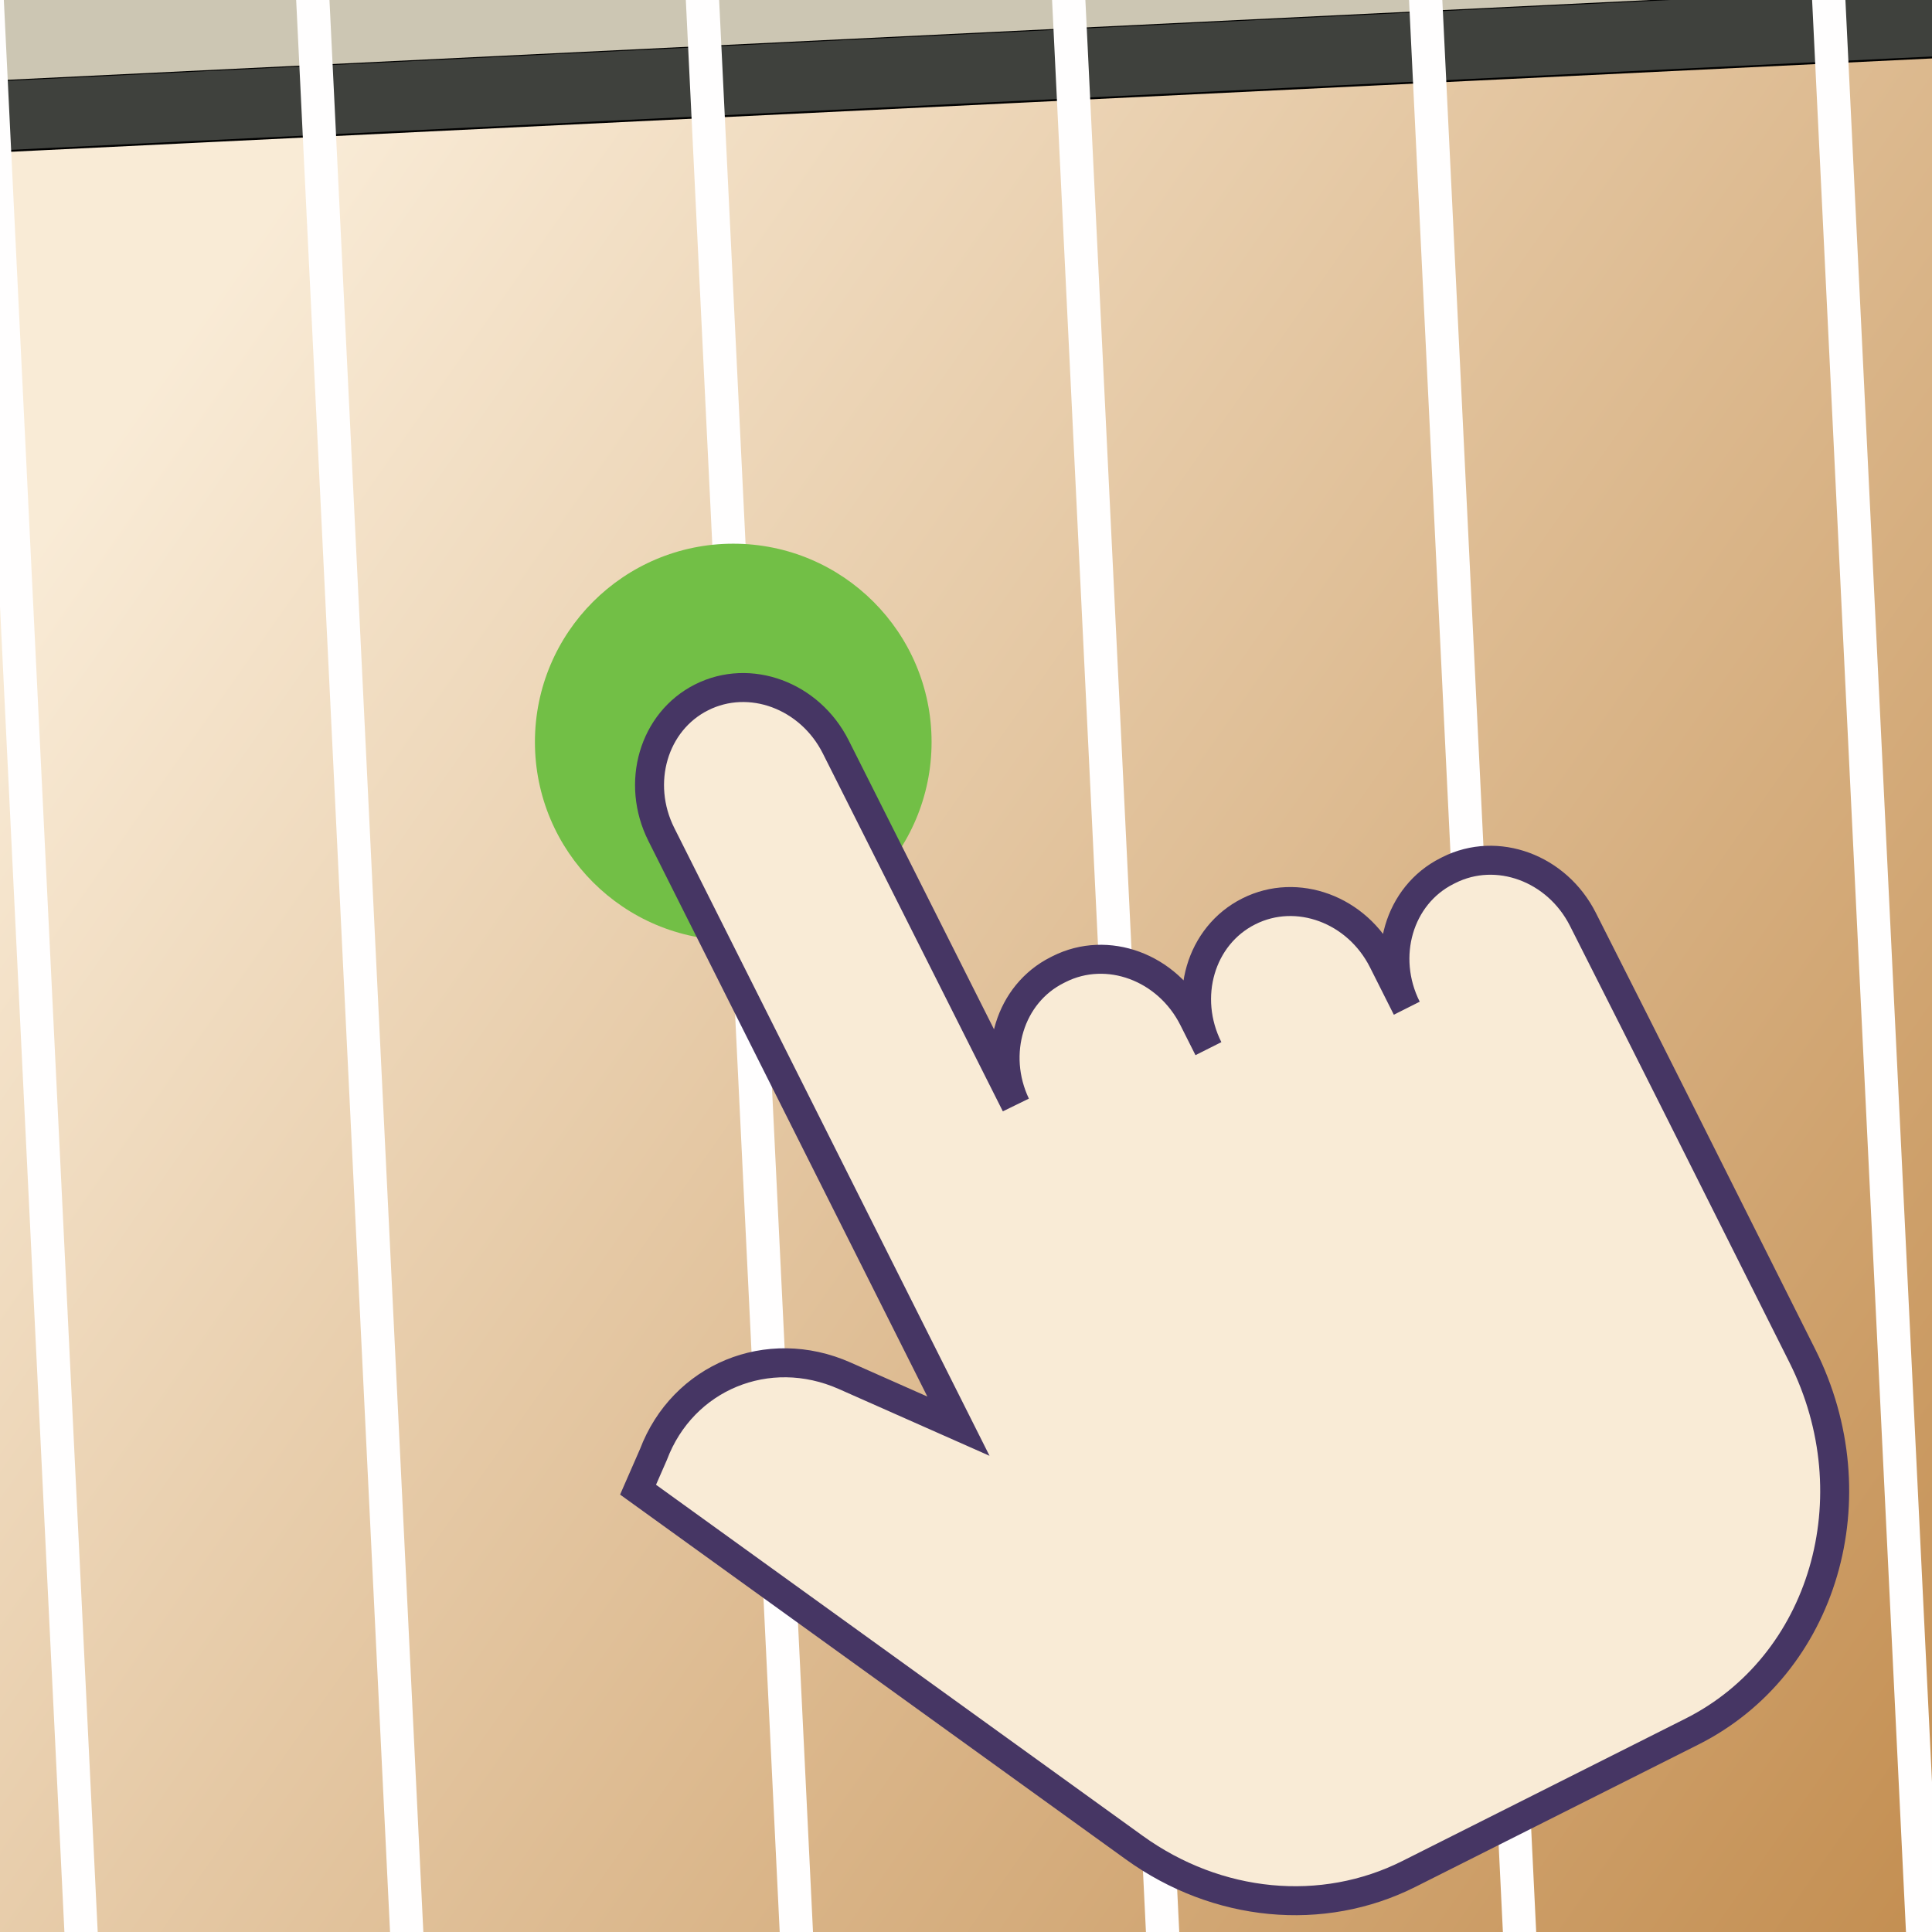
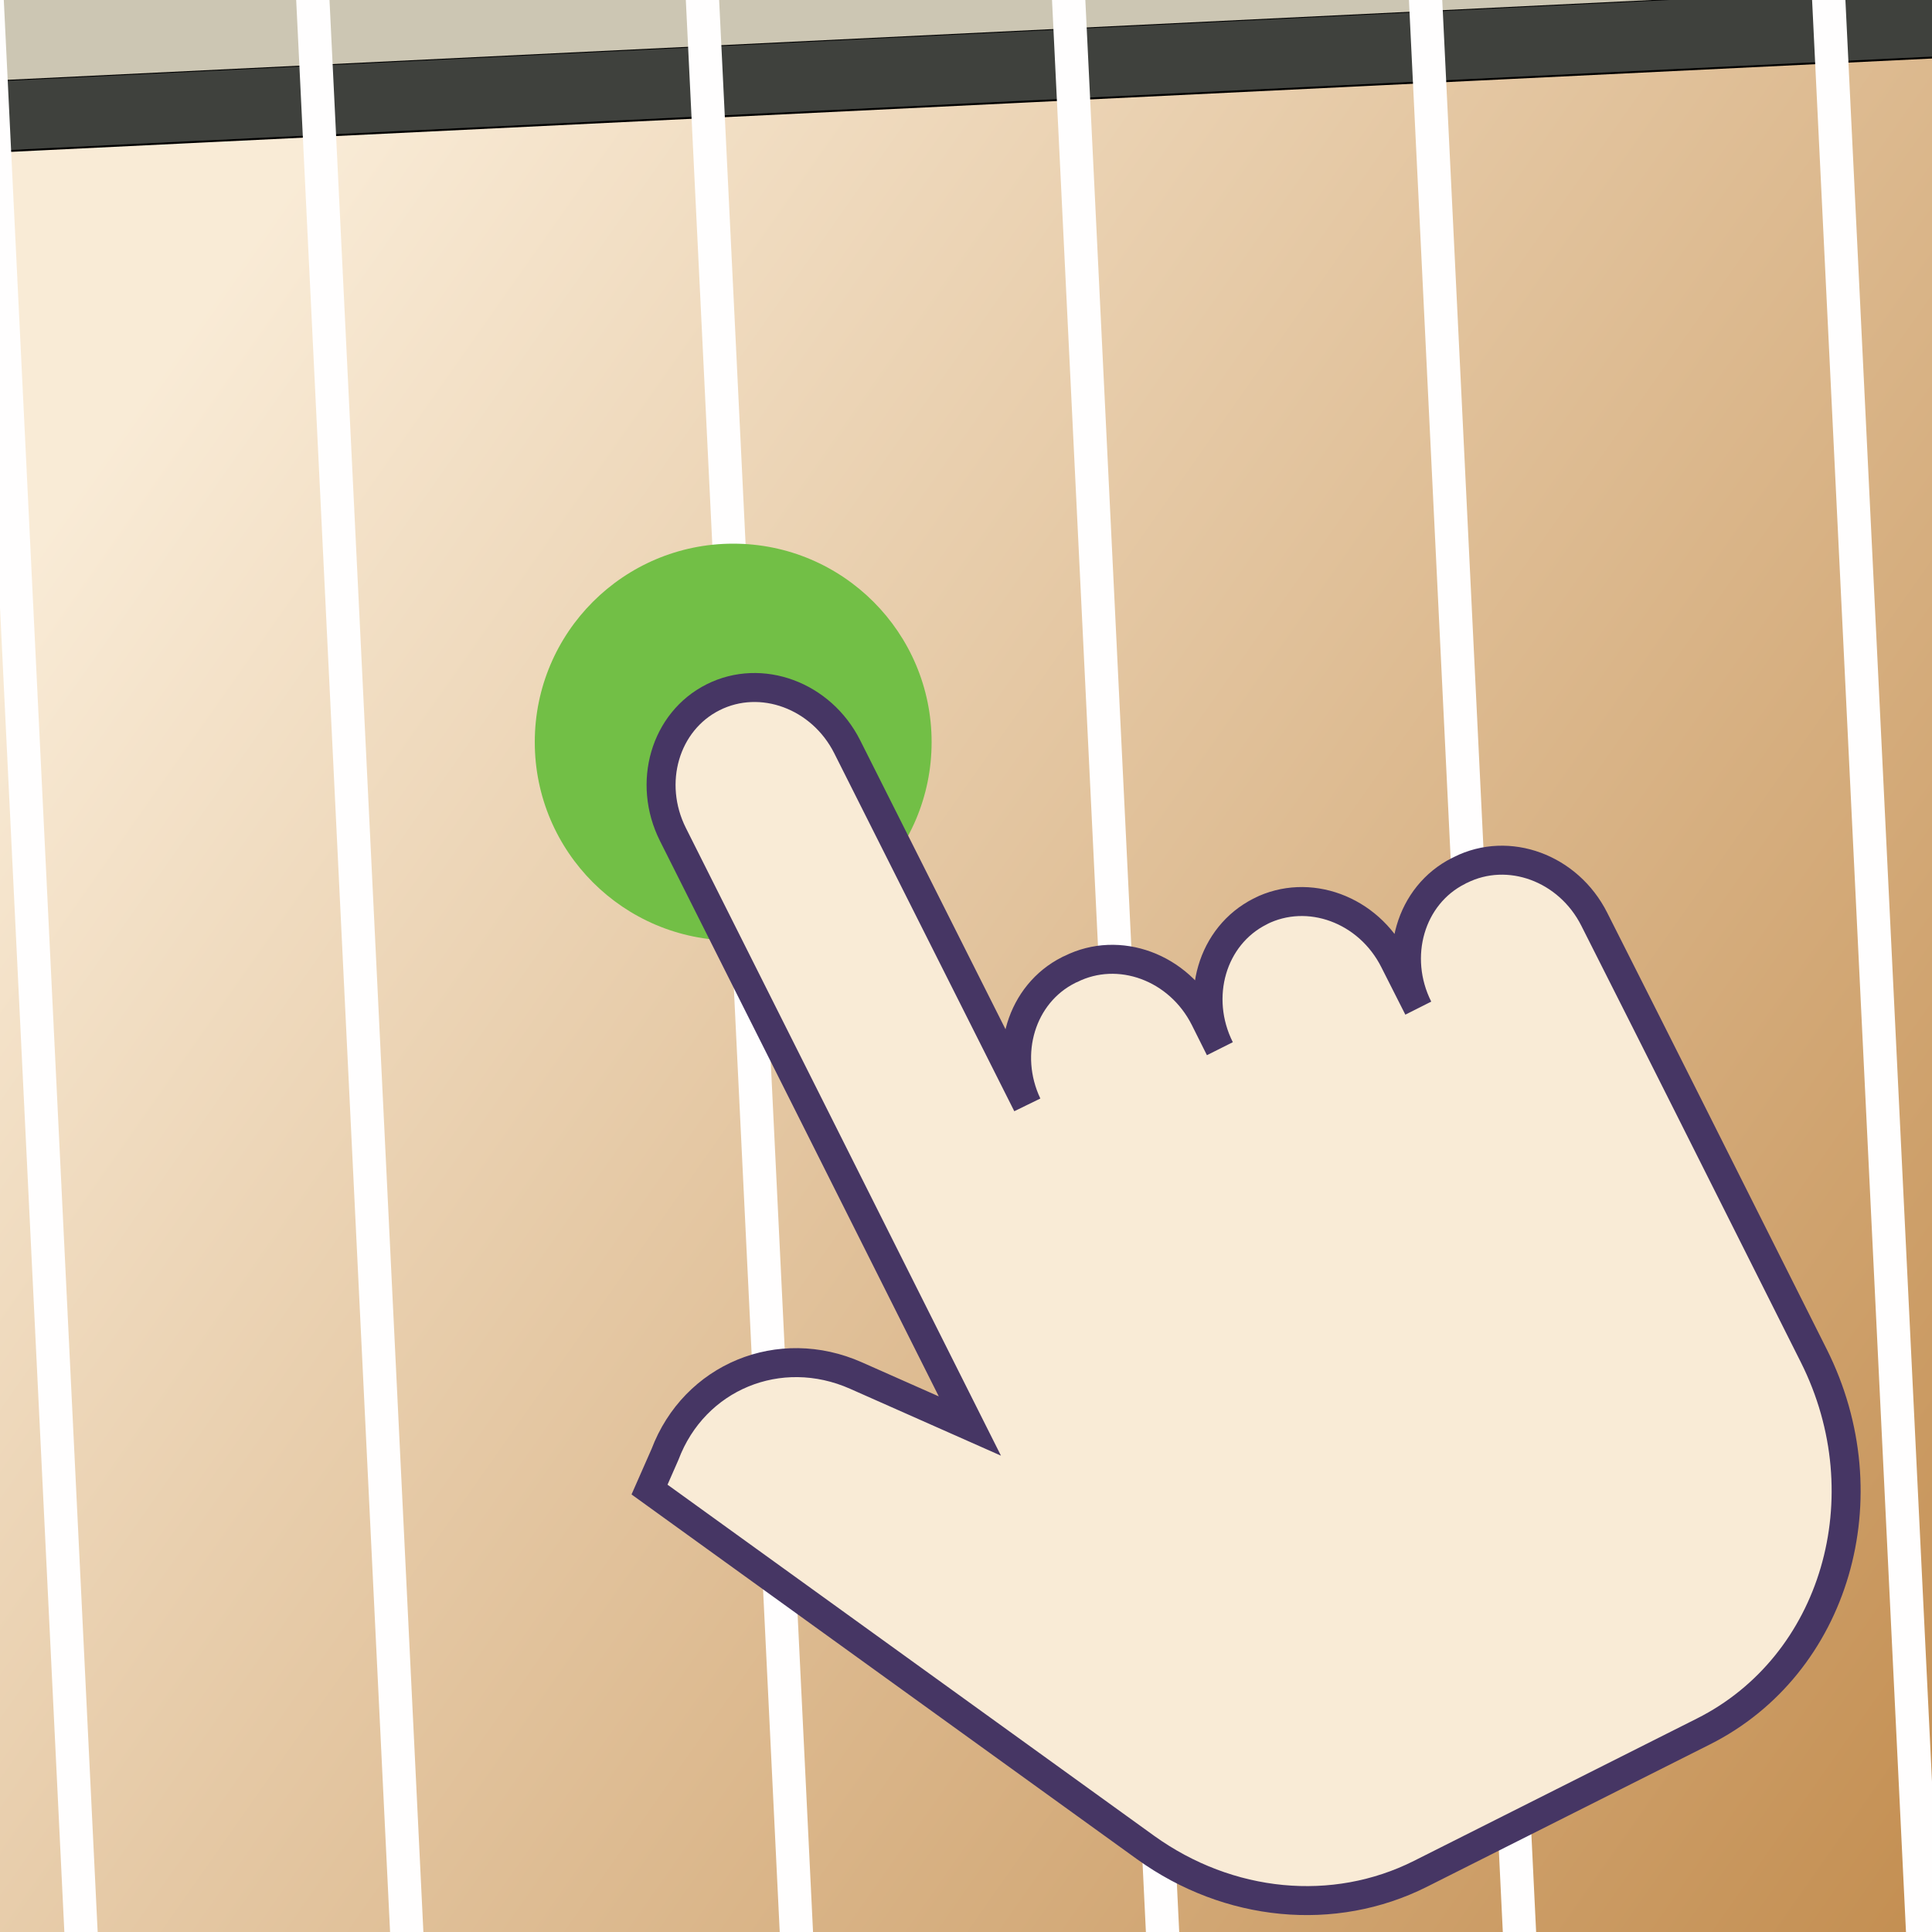
- <svg xmlns="http://www.w3.org/2000/svg" xmlns:xlink="http://www.w3.org/1999/xlink" x="0pt" y="0pt" width="1000pt" height="1000pt" viewBox="0 0 1000 1000">
-   <g id="1">
-     <linearGradient x1="1032.09" y1="1054.95" x2="-10.359" y2="322.05" gradientUnits="userSpaceOnUse" id="4">
-       <stop style="stop-color:#c18a4b;stop-opacity:1;" />
-       <stop offset="1" style="stop-color:#f9ebd6;stop-opacity:1;" />
-     </linearGradient>
-     <defs>
-       <g id="2">
-         <defs>
-           <path id="3" d="M-47.021,43.787 C-47.021,43.787,1009.6,-7.548,1009.6,-7.548 C1009.6,-7.548,1096.63,1783.9,1096.63,1783.9 C1096.63,1783.9,40.014,1835.23,40.014,1835.23 C40.014,1835.23,-47.021,43.787,-47.021,43.787 z" />
-         </defs>
-         <use xlink:href="#3" style="fill:url(#4);fill-opacity:1;fill-rule:evenodd;opacity:1;stroke:none;" />
-         <use xlink:href="#3" style="fill:none;opacity:1;stroke:#000000;stroke-linecap:butt;stroke-linejoin:miter;stroke-miterlimit:10;stroke-opacity:1;stroke-width:1;" />
+ <svg xmlns="http://www.w3.org/2000/svg" version="1.1" id="Layer_1" x="0px" y="0px" viewBox="0 0 1000 1000" style="enable-background:new 0 0 1000 1000;" xml:space="preserve">
+   <style type="text/css">
+ 	.st0{fill-rule:evenodd;clip-rule:evenodd;fill:url(#_x33__2_);}
+ 	.st1{fill:none;stroke:#000000;stroke-miterlimit:10;}
+ 	.st2{fill:#3F413D;}
+ 	.st3{fill:#CCC6B3;}
+ 	.st4{fill:#FFFEFE;}
+ 	.st5{fill-rule:evenodd;clip-rule:evenodd;fill:#72BF46;}
+ 	.st6{fill-rule:evenodd;clip-rule:evenodd;fill:url(#_x32_7_2_);}
+ 	.st7{fill:none;stroke:#463664;stroke-width:15;stroke-miterlimit:10;}
+ </style>
+   <g id="_x31_">
+     <g>
+       <g id="_x32_">
+         <g>
+           <linearGradient id="_x33__2_" gradientUnits="userSpaceOnUse" x1="930.673" y1="1277.201" x2="-111.776" y2="544.302" gradientTransform="matrix(1 0 0 1 0 -78)">
+             <stop offset="0" style="stop-color:#C18A4B" />
+             <stop offset="1" style="stop-color:#F9EBD6" />
+           </linearGradient>
+           <path id="_x33_" class="st0" d="M-47,43.8L1009.6-7.5l87,1791.4L40,1835.2L-47,43.8z" />
+         </g>
+         <g>
+           <path id="_x33__1_" class="st1" d="M-47,43.8L1009.6-7.5l87,1791.4L40,1835.2L-47,43.8z" />
+         </g>
      </g>
-     </defs>
-     <use xlink:href="#2" />
-     <defs>
-       <g id="5">
-         <defs>
-           <path id="6" d="M1038.22,19.88 C1038.44,24.293,1035.03,28.045,1030.62,28.259 C1030.62,28.259,-64.472,81.463,-64.472,81.463 C-68.885,81.677,-72.636,78.273,-72.851,73.86 C-72.851,73.86,-73.859,53.1,-73.859,53.1 C-74.074,48.687,-70.67,44.936,-66.257,44.721 C-66.257,44.721,1028.83,-8.483,1028.83,-8.483 C1033.25,-8.697,1037,-5.293,1037.21,-0.88 C1037.21,-0.88,1038.22,19.88,1038.22,19.88 z" />
-         </defs>
-         <use xlink:href="#6" style="fill:#3f413d;fill-opacity:1;fill-rule:nonzero;opacity:1;stroke:none;" />
-         <use xlink:href="#6" style="fill:none;opacity:1;stroke:#000000;stroke-linecap:butt;stroke-linejoin:miter;stroke-miterlimit:10;stroke-opacity:1;stroke-width:1;" />
+     </g>
+     <g>
+       <g id="_x35_">
+         <g>
+           <path id="_x36_" class="st2" d="M1038.2,19.9c0.2,4.4-3.2,8.2-7.6,8.4L-64.5,81.5c-4.4,0.2-8.2-3.2-8.4-7.6l-1-20.8      c-0.2-4.4,3.2-8.2,7.6-8.4L1028.8-8.5c4.4-0.2,8.2,3.2,8.4,7.6L1038.2,19.9z" />
+         </g>
+         <g>
+           <path id="_x36__1_" class="st1" d="M1038.2,19.9c0.2,4.4-3.2,8.2-7.6,8.4L-64.5,81.5c-4.4,0.2-8.2-3.2-8.4-7.6l-1-20.8      c-0.2-4.4,3.2-8.2,7.6-8.4L1028.8-8.5c4.4-0.2,8.2,3.2,8.4,7.6L1038.2,19.9z" />
+         </g>
      </g>
-     </defs>
-     <use xlink:href="#5" />
-     <defs>
-       <g id="7">
-         <defs>
-           <path id="8" d="M-47.021,43.787 C-47.021,43.787,1009.6,-7.548,1009.6,-7.548 C1009.6,-7.548,1147.34,-1310.1,1147.34,-1310.1 C1147.34,-1310.1,-374.695,-1280.23,-374.695,-1280.23 C-374.695,-1280.23,-47.021,43.787,-47.021,43.787 z" />
-         </defs>
-         <use xlink:href="#8" style="fill:#ccc6b3;fill-opacity:1;fill-rule:nonzero;opacity:1;stroke:none;" />
+     </g>
+     <g>
+       <g id="_x37_">
+         <g>
+           <path id="_x38_" class="st3" d="M-47,43.8L1009.6-7.5l137.7-1302.6l-1522,29.9L-47,43.8z" />
+         </g>
      </g>
-     </defs>
-     <use xlink:href="#7" />
-     <defs>
-       <g id="9">
-         <defs>
-           <path id="10" d="M656.011,1939.3 C656.225,1943.72,652.822,1947.47,648.409,1947.68 C648.409,1947.68,647.191,1947.74,647.191,1947.74 C642.778,1947.96,639.027,1944.55,638.813,1940.14 C638.813,1940.14,499.736,-922.462,499.736,-922.462 C499.522,-926.875,502.926,-930.626,507.339,-930.841 C507.339,-930.841,508.556,-930.9,508.556,-930.9 C512.969,-931.114,516.72,-927.71,516.935,-923.297 C516.935,-923.297,656.011,1939.3,656.011,1939.3 z" />
-         </defs>
-         <use xlink:href="#10" style="fill:#fffefe;fill-opacity:1;fill-rule:nonzero;opacity:1;stroke:none;" />
+     </g>
+     <g>
+       <g id="_x39_">
+         <g>
+           <path id="_x31_0" class="st4" d="M656,1939.3c0.2,4.4-3.2,8.2-7.6,8.4l-1.2,0.1c-4.4,0.2-8.2-3.2-8.4-7.6L499.7-922.5      c-0.2-4.4,3.2-8.2,7.6-8.4l1.2-0.1c4.4-0.2,8.2,3.2,8.4,7.6L656,1939.3z" />
+         </g>
      </g>
-     </defs>
-     <use xlink:href="#9" />
-     <defs>
-       <g id="11">
-         <defs>
-           <path id="12" d="M840.331,1930.35 C840.545,1934.76,837.142,1938.51,832.729,1938.73 C832.729,1938.73,831.512,1938.79,831.512,1938.79 C827.098,1939,823.347,1935.6,823.133,1931.18 C823.133,1931.18,688.151,-847.15,688.151,-847.15 C687.936,-851.563,691.34,-855.315,695.753,-855.529 C695.753,-855.529,696.97,-855.588,696.97,-855.588 C701.383,-855.803,705.134,-852.399,705.349,-847.986 C705.349,-847.986,840.331,1930.35,840.331,1930.35 z" />
-         </defs>
-         <use xlink:href="#12" style="fill:#fffefe;fill-opacity:1;fill-rule:nonzero;opacity:1;stroke:none;" />
+     </g>
+     <g>
+       <g id="_x31_1">
+         <g>
+           <path id="_x31_2" class="st4" d="M840.3,1930.3c0.2,4.4-3.2,8.2-7.6,8.4l-1.2,0.1c-4.4,0.2-8.2-3.2-8.4-7.6l-135-2778.3      c-0.2-4.4,3.2-8.2,7.6-8.4l1.2-0.1c4.4-0.2,8.2,3.2,8.4,7.6L840.3,1930.3z" />
+         </g>
      </g>
-     </defs>
-     <use xlink:href="#11" />
-     <defs>
-       <g id="13">
-         <defs>
-           <path id="14" d="M1048.48,1920.24 C1048.69,1924.65,1045.29,1928.4,1040.87,1928.62 C1040.87,1928.62,1039.66,1928.67,1039.66,1928.67 C1035.24,1928.89,1031.49,1925.49,1031.28,1921.07 C1031.28,1921.07,900.418,-772.43,900.418,-772.43 C900.203,-776.843,903.607,-780.594,908.02,-780.809 C908.02,-780.809,909.237,-780.868,909.237,-780.868 C913.65,-781.082,917.402,-777.678,917.616,-773.265 C917.616,-773.265,1048.48,1920.24,1048.48,1920.24 z" />
-         </defs>
-         <use xlink:href="#14" style="fill:#fffefe;fill-opacity:1;fill-rule:nonzero;opacity:1;stroke:none;" />
+     </g>
+     <g>
+       <g id="_x31_3">
+         <g>
+           <path id="_x31_4" class="st4" d="M1048.5,1920.2c0.2,4.4-3.2,8.2-7.6,8.4l-1.2,0.1c-4.4,0.2-8.2-3.2-8.4-7.6L900.4-772.4      c-0.2-4.4,3.2-8.2,7.6-8.4l1.2-0.1c4.4-0.2,8.2,3.2,8.4,7.6L1048.5,1920.2z" />
+         </g>
      </g>
-     </defs>
-     <use xlink:href="#13" />
-     <defs>
-       <g id="15">
-         <defs>
-           <path id="16" d="M97.525,1966.43 C97.739,1970.85,94.335,1974.6,89.922,1974.81 C89.922,1974.81,88.705,1974.87,88.705,1974.87 C84.292,1975.08,80.541,1971.68,80.326,1967.27 C80.326,1967.27,-53.075,-778.521,-53.075,-778.521 C-53.289,-782.934,-49.885,-786.685,-45.472,-786.899 C-45.472,-786.899,-44.255,-786.959,-44.255,-786.959 C-39.842,-787.173,-36.091,-783.769,-35.876,-779.356 C-35.876,-779.356,97.525,1966.43,97.525,1966.43 z" />
-         </defs>
-         <use xlink:href="#16" style="fill:#fffefe;fill-opacity:1;fill-rule:nonzero;opacity:1;stroke:none;" />
+     </g>
+     <g>
+       <g id="_x31_5">
+         <g>
+           <path id="_x31_6" class="st4" d="M97.5,1966.4c0.2,4.4-3.2,8.2-7.6,8.4l-1.2,0.1c-4.4,0.2-8.2-3.2-8.4-7.6L-53.1-778.5      c-0.2-4.4,3.2-8.2,7.6-8.4l1.2-0.1c4.4-0.2,8.2,3.2,8.4,7.6L97.5,1966.4z" />
+         </g>
      </g>
-     </defs>
-     <use xlink:href="#15" />
-     <defs>
-       <g id="17">
-         <defs>
-           <path id="18" d="M264.769,1939.58 C264.983,1943.99,261.579,1947.74,257.166,1947.95 C257.166,1947.95,255.949,1948.01,255.949,1948.01 C251.536,1948.23,247.785,1944.82,247.57,1940.41 C247.57,1940.41,112.196,-846.004,112.196,-846.004 C111.981,-850.417,115.385,-854.169,119.798,-854.383 C119.798,-854.383,121.015,-854.442,121.015,-854.442 C125.428,-854.656,129.18,-851.253,129.394,-846.84 C129.394,-846.84,264.769,1939.58,264.769,1939.58 z" />
-         </defs>
-         <use xlink:href="#18" style="fill:#fffefe;fill-opacity:1;fill-rule:nonzero;opacity:1;stroke:none;" />
+     </g>
+     <g>
+       <g id="_x31_7">
+         <g>
+           <path id="_x31_8" class="st4" d="M264.8,1939.6c0.2,4.4-3.2,8.2-7.6,8.4l-1.2,0.1c-4.4,0.2-8.2-3.2-8.4-7.6L112.2-846      c-0.2-4.4,3.2-8.2,7.6-8.4l1.2-0.1c4.4-0.2,8.2,3.2,8.4,7.6L264.8,1939.6z" />
+         </g>
      </g>
-     </defs>
-     <use xlink:href="#17" />
-     <defs>
-       <g id="19">
-         <defs>
-           <path id="20" d="M467.571,1962.5 C467.785,1966.91,464.381,1970.66,459.968,1970.87 C459.968,1970.87,458.751,1970.93,458.751,1970.93 C454.338,1971.15,450.587,1967.74,450.372,1963.33 C450.372,1963.33,313.409,-855.78,313.409,-855.78 C313.195,-860.193,316.598,-863.944,321.012,-864.159 C321.012,-864.159,322.229,-864.218,322.229,-864.218 C326.642,-864.432,330.393,-861.028,330.607,-856.615 C330.607,-856.615,467.571,1962.5,467.571,1962.5 z" />
-         </defs>
-         <use xlink:href="#20" style="fill:#fffefe;fill-opacity:1;fill-rule:nonzero;opacity:1;stroke:none;" />
+     </g>
+     <g>
+       <g id="_x31_9">
+         <g>
+           <path id="_x32_0" class="st4" d="M467.6,1962.5c0.2,4.4-3.2,8.2-7.6,8.4l-1.2,0.1c-4.4,0.2-8.2-3.2-8.4-7.6l-137-2819.1      c-0.2-4.4,3.2-8.2,7.6-8.4l1.2-0.1c4.4-0.2,8.2,3.2,8.4,7.6L467.6,1962.5z" />
+         </g>
      </g>
-     </defs>
-     <use xlink:href="#19" />
+     </g>
  </g>
-   <g id="21">
-     <defs>
-       <g id="22">
-         <defs>
-           <path id="23" d="M379.53,281.417 C436.223,281.417,482.182,327.376,482.182,384.069 C482.182,440.762,436.223,486.72,379.53,486.72 C322.837,486.72,276.878,440.762,276.878,384.069 C276.878,327.376,322.837,281.417,379.53,281.417 z" />
-         </defs>
-         <use xlink:href="#23" style="fill:#72bf46;fill-opacity:1;fill-rule:evenodd;opacity:1;stroke:none;" />
+   <g id="_x32_1">
+     <g>
+       <g id="_x32_2">
+         <g>
+           <path id="_x32_3" class="st5" d="M379.5,281.4c56.7,0,102.7,46,102.7,102.7s-46,102.7-102.7,102.7s-102.7-46-102.7-102.7      S322.8,281.4,379.5,281.4z" />
+         </g>
      </g>
-     </defs>
-     <use xlink:href="#22" />
+     </g>
  </g>
-   <g id="24">
-     <g id="25">
-       <linearGradient x1="906.034" y1="944.704" x2="511.603" y2="456.447" gradientUnits="userSpaceOnUse" id="28">
-         <stop style="stop-color:#f9ebd6;stop-opacity:1;" />
-         <stop offset="1" style="stop-color:#f9ebd6;stop-opacity:1;" />
-       </linearGradient>
-       <defs>
-         <g id="26">
-           <defs>
-             <path id="27" d="M728.145,521.85 C714.722,495.161,724.043,463.374,748.954,450.845 C749.288,450.677,749.622,450.509,749.957,450.341 C774.826,437.833,805.842,449.222,819.3,475.835 C863.349,562.893,867.518,571.515,932.873,701.762 C969.569,774.896,944.008,861.932,875.772,896.252 C826.939,920.813,778.105,945.374,729.271,969.935 C684.442,992.483,630.03,987.264,587.091,956.307 C501.48,894.555,415.869,832.804,330.258,771.053 C332.909,764.993,335.56,758.933,338.211,752.872 C353.405,712.688,397.516,694.506,437.151,712.067 C456.797,720.773,476.443,729.479,496.089,738.184 C444.832,636.099,393.575,534.013,342.318,431.928 C328.918,405.241,338.245,373.466,363.144,360.943 C363.148,360.941,363.152,360.939,363.156,360.937 C388.072,348.405,419.158,359.891,432.581,386.58 C463.644,448.342,494.708,510.103,525.771,571.864 C513.227,545.442,522.652,514.457,547.178,502.122 C547.53,501.945,547.881,501.768,548.233,501.591 C573.15,489.059,604.229,500.533,617.653,527.222 C620.261,532.408,622.869,537.594,625.477,542.78 C612.051,516.085,621.366,484.301,646.3,471.76 C646.335,471.743,646.37,471.725,646.405,471.708 C671.316,459.179,702.393,470.647,715.819,497.342 z M728.145,521.85" />
-           </defs>
-           <use xlink:href="#27" style="fill:url(#28);fill-opacity:1;fill-rule:evenodd;opacity:1;stroke:none;" />
-           <use xlink:href="#27" style="fill:none;opacity:1;stroke:#463664;stroke-linecap:butt;stroke-linejoin:miter;stroke-miterlimit:10;stroke-opacity:1;stroke-width:15;" />
+   <g id="_x32_4">
+     <g id="_x32_5">
+       <g>
+         <g id="_x32_6">
+           <g>
+             <linearGradient id="_x32_7_2_" gradientUnits="userSpaceOnUse" x1="869.113" y1="1057.377" x2="474.682" y2="569.12" gradientTransform="matrix(1 0 0 1 0 -78)">
+               <stop offset="0" style="stop-color:#F9EBD6" />
+               <stop offset="1" style="stop-color:#F9EBD6" />
+             </linearGradient>
+             <path id="_x32_7" class="st6" d="M734.1,521.8c-13.4-26.7-4.1-58.5,20.8-71c0.3-0.2,0.7-0.3,1-0.5       c24.9-12.5,55.9-1.1,69.3,25.5c44,87.1,48.2,95.7,113.6,225.9c36.7,73.1,11.1,160.2-57.1,194.5       c-48.8,24.6-97.7,49.1-146.5,73.7c-44.8,22.5-99.2,17.3-142.2-13.6C507.4,894.5,421.8,832.8,336.2,771c2.7-6.1,5.3-12.1,8-18.2       c15.2-40.2,59.3-58.4,98.9-40.8c19.6,8.7,39.3,17.4,58.9,26.1c-51.2-102-102.4-204.1-153.7-306.2c-13.4-26.7-4.1-58.5,20.8-71       l0,0c24.9-12.5,56-1,69.4,25.6c31.1,61.8,62.1,123.5,93.2,185.3c-12.5-26.4-3.1-57.4,21.4-69.7c0.4-0.2,0.7-0.4,1.1-0.5       c24.9-12.5,56-1.1,69.4,25.6c2.6,5.2,5.2,10.4,7.8,15.6c-13.4-26.7-4.1-58.5,20.8-71c0,0,0.1,0,0.1-0.1       c24.9-12.5,56-1.1,69.4,25.6L734.1,521.8z" />
+           </g>
+           <g>
+             <path id="_x32_7_1_" class="st7" d="M734.1,521.8c-13.4-26.7-4.1-58.5,20.8-71c0.3-0.2,0.7-0.3,1-0.5       c24.9-12.5,55.9-1.1,69.3,25.5c44,87.1,48.2,95.7,113.6,225.9c36.7,73.1,11.1,160.2-57.1,194.5       c-48.8,24.6-97.7,49.1-146.5,73.7c-44.8,22.5-99.2,17.3-142.2-13.6C507.4,894.5,421.8,832.8,336.2,771c2.7-6.1,5.3-12.1,8-18.2       c15.2-40.2,59.3-58.4,98.9-40.8c19.6,8.7,39.3,17.4,58.9,26.1c-51.2-102-102.4-204.1-153.7-306.2c-13.4-26.7-4.1-58.5,20.8-71       l0,0c24.9-12.5,56-1,69.4,25.6c31.1,61.8,62.1,123.5,93.2,185.3c-12.5-26.4-3.1-57.4,21.4-69.7c0.4-0.2,0.7-0.4,1.1-0.5       c24.9-12.5,56-1.1,69.4,25.6c2.6,5.2,5.2,10.4,7.8,15.6c-13.4-26.7-4.1-58.5,20.8-71c0,0,0.1,0,0.1-0.1       c24.9-12.5,56-1.1,69.4,25.6L734.1,521.8z" />
+           </g>
        </g>
-       </defs>
-       <use xlink:href="#26" />
+       </g>
    </g>
  </g>
</svg>
